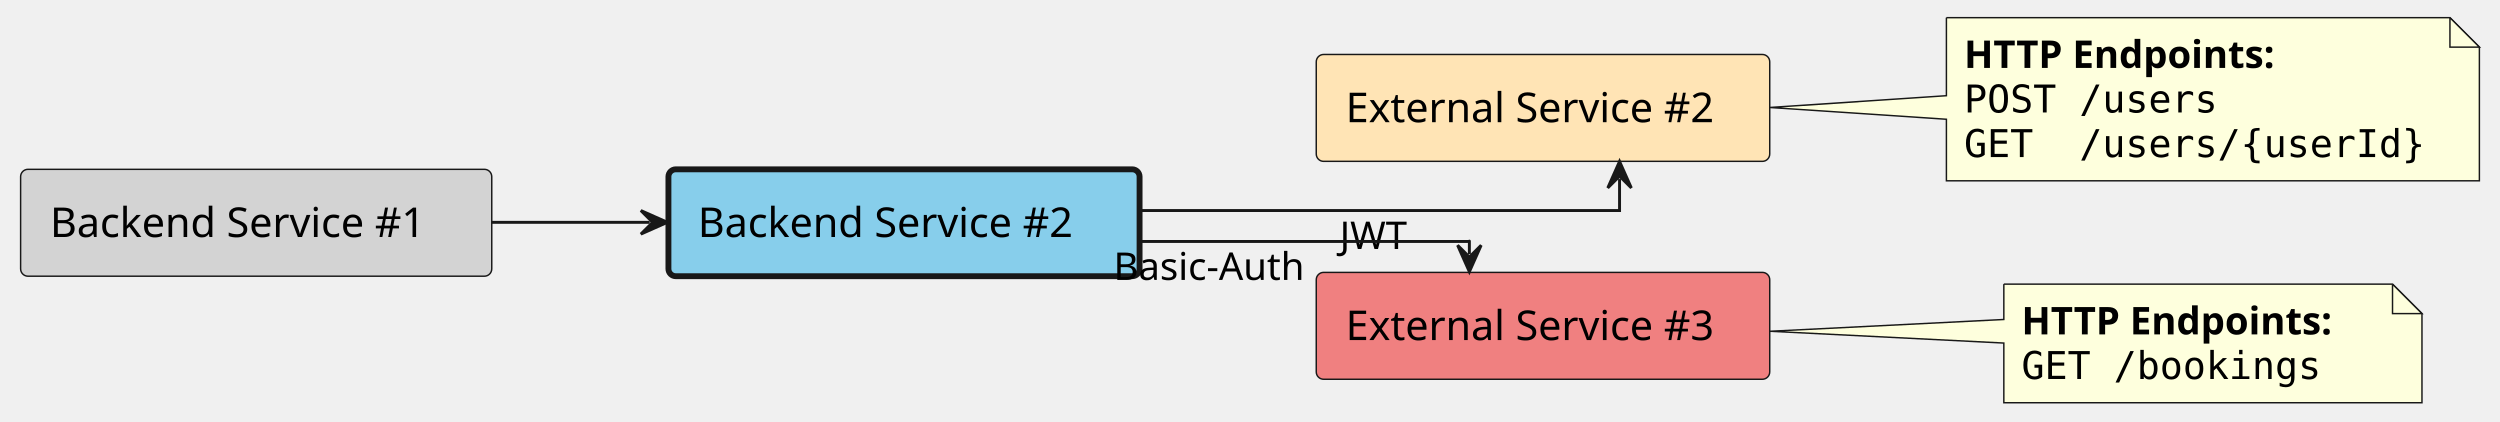
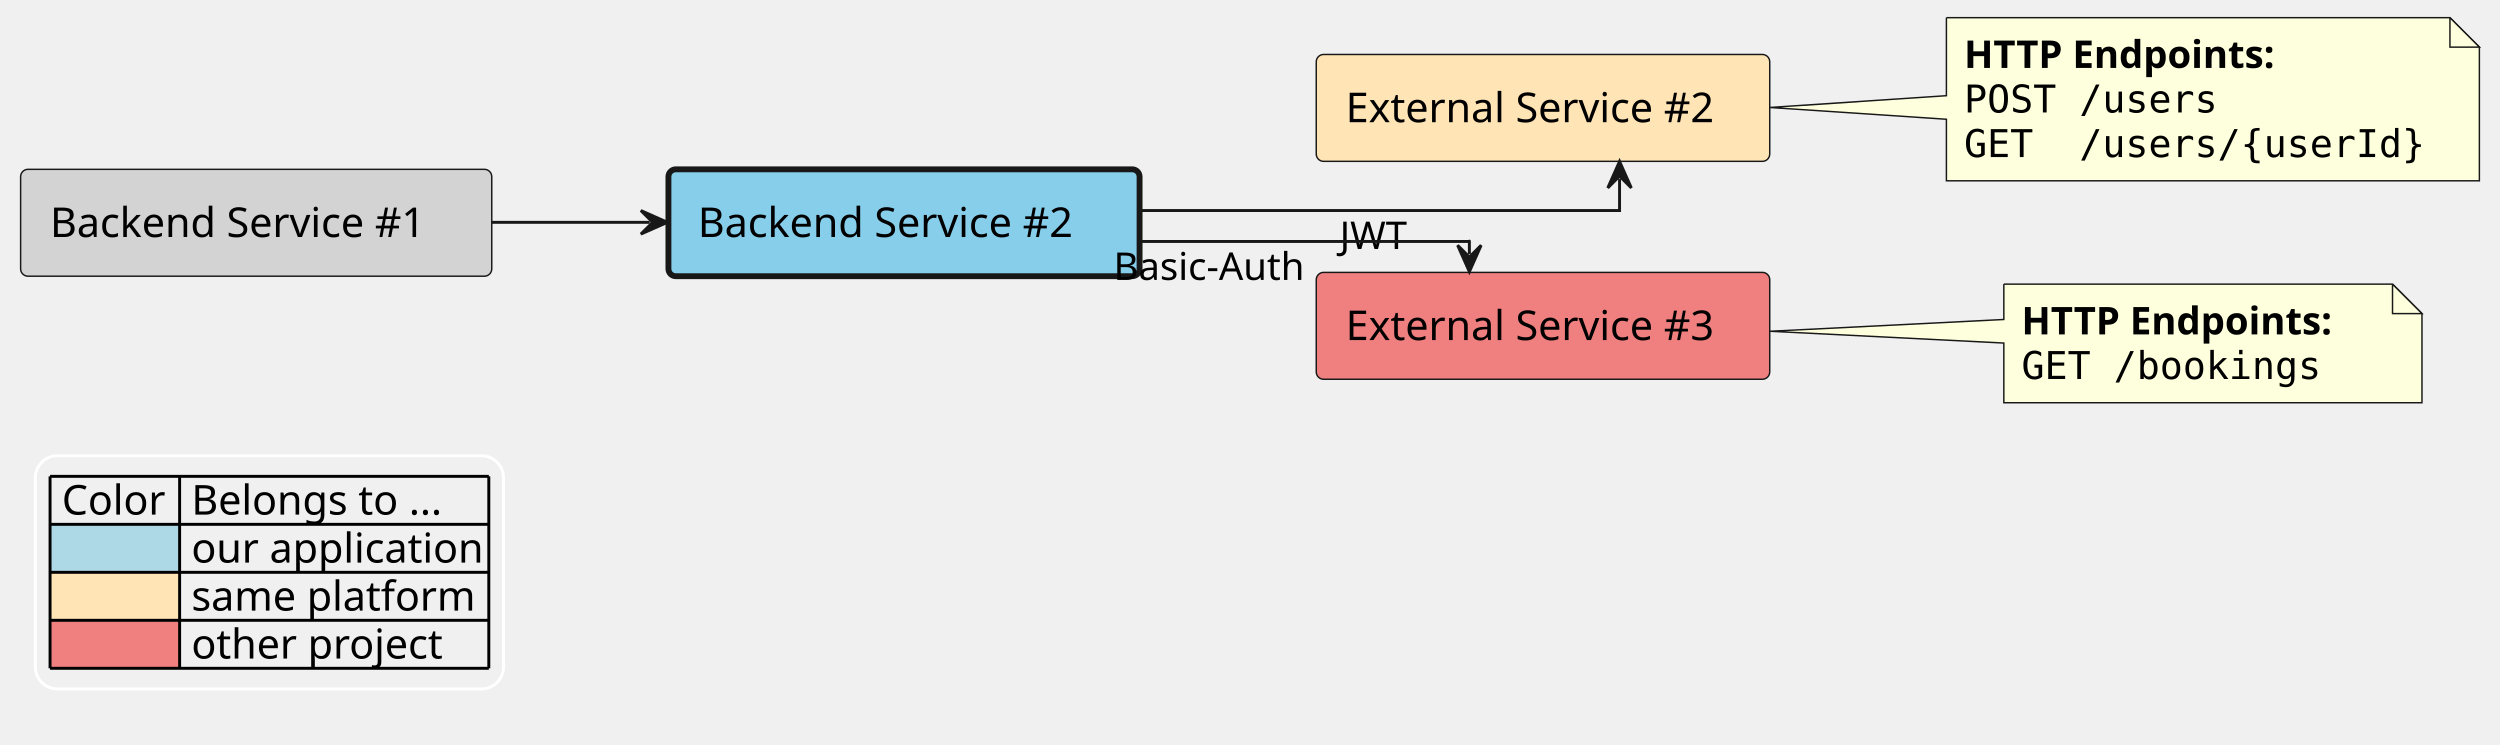
- <svg xmlns="http://www.w3.org/2000/svg" contentStyleType="text/css" height="143px" preserveAspectRatio="none" style="width:849px;height:143px;background:#FFFFFF;" version="1.1" viewBox="0 0 849 143" width="849px" zoomAndPan="magnify">
+ <svg xmlns="http://www.w3.org/2000/svg" contentStyleType="text/css" height="253px" preserveAspectRatio="none" style="width:849px;height:253px;background:#FFFFFF;" version="1.1" viewBox="0 0 849 253" width="849px" zoomAndPan="magnify">
  <defs />
  <g>
    <g id="elem_platform__application__backend_service_1">
      <rect fill="#D3D3D3" height="36.297" rx="2.5" ry="2.5" style="stroke:#181818;stroke-width:0.5;" width="160" x="7" y="57.5" />
      <text fill="#000000" font-family="sans-serif" font-size="14" lengthAdjust="spacing" textLength="140" x="17" y="80.495">Backend Service #1</text>
    </g>
    <g id="elem_platform__application__backend_service_2">
      <rect fill="#87CEEB" height="36.297" rx="2.5" ry="2.5" style="stroke:#181818;stroke-width:2.0;" width="160" x="227" y="57.5" />
      <text fill="#000000" font-family="sans-serif" font-size="14" lengthAdjust="spacing" textLength="140" x="237" y="80.495">Backend Service #2</text>
    </g>
    <g id="elem_platform__external_service_2">
      <rect fill="#FFE4B5" height="36.297" rx="2.5" ry="2.5" style="stroke:#181818;stroke-width:0.5;" width="154" x="447" y="18.5" />
      <text fill="#000000" font-family="sans-serif" font-size="14" lengthAdjust="spacing" textLength="134" x="457" y="41.495">External Service #2</text>
    </g>
    <g id="elem_GMN5">
      <path d="M661,6 L661,32.5 L601.02,36.5 L661,40.5 L661,61.398 A0,0 0 0 0 661,61.398 L842,61.398 A0,0 0 0 0 842,61.398 L842,16 L832,6 L661,6 A0,0 0 0 0 661,6 " fill="#FEFFDD" style="stroke:#181818;stroke-width:0.5;" />
      <path d="M832,6 L832,16 L842,16 L832,6 " fill="#FEFFDD" style="stroke:#181818;stroke-width:0.5;" />
      <text fill="#000000" font-family="sans-serif" font-size="13" font-weight="bold" lengthAdjust="spacing" textLength="121" x="667" y="23.067">HTTP Endpoints:</text>
      <text fill="#000000" font-family="monospace" font-size="13" lengthAdjust="spacing" textLength="88" x="667" y="38.2">POST /users</text>
      <text fill="#000000" font-family="monospace" font-size="13" lengthAdjust="spacing" textLength="160" x="667" y="53.333">GET  /users/{userId}</text>
    </g>
    <g id="elem_other_project__external_service_3">
      <rect fill="#F08080" height="36.297" rx="2.5" ry="2.5" style="stroke:#181818;stroke-width:0.5;" width="154" x="447" y="92.5" />
      <text fill="#000000" font-family="sans-serif" font-size="14" lengthAdjust="spacing" textLength="134" x="457" y="115.495">External Service #3</text>
    </g>
    <g id="elem_GMN9">
      <path d="M680.5,96.5 L680.5,108.5 L601.02,112.5 L680.5,116.5 L680.5,136.766 A0,0 0 0 0 680.5,136.766 L822.5,136.766 A0,0 0 0 0 822.5,136.766 L822.5,106.5 L812.5,96.5 L680.5,96.5 A0,0 0 0 0 680.5,96.5 " fill="#FEFFDD" style="stroke:#181818;stroke-width:0.5;" />
      <path d="M812.5,96.5 L812.5,106.5 L822.5,106.5 L812.5,96.5 " fill="#FEFFDD" style="stroke:#181818;stroke-width:0.5;" />
      <text fill="#000000" font-family="sans-serif" font-size="13" font-weight="bold" lengthAdjust="spacing" textLength="121" x="686.5" y="113.567">HTTP Endpoints:</text>
      <text fill="#000000" font-family="monospace" font-size="13" lengthAdjust="spacing" textLength="104" x="686.5" y="128.7">GET /bookings</text>
    </g>
    <g id="link_platform__application__backend_service_1_platform__application__backend_service_2">
      <path d="M167.05,75.5 C186.46,75.5 201.22,75.5 220.64,75.5 " fill="none" id="platform__application__backend_service_1-to-platform__application__backend_service_2" style="stroke:#181818;stroke-width:1.0;" />
      <polygon fill="#181818" points="226.64,75.5,217.64,71.5,221.64,75.5,217.64,79.5,226.64,75.5" style="stroke:#181818;stroke-width:1.0;" />
    </g>
    <g id="link_platform__application__backend_service_2_platform__external_service_2">
      <path d="M387.24,71.5 C458.02,71.5 550,71.5 550,71.5 C550,71.5 550,69.29 550,60.82 " fill="none" id="platform__application__backend_service_2-to-platform__external_service_2" style="stroke:#181818;stroke-width:1.0;" />
      <polygon fill="#181818" points="550,54.82,546,63.82,550,59.82,554,63.82,550,54.82" style="stroke:#181818;stroke-width:1.0;" />
      <text fill="#000000" font-family="sans-serif" font-size="13" lengthAdjust="spacing" textLength="21" x="454.96" y="84.567">JWT</text>
    </g>
    <g id="link_platform__application__backend_service_2_other_project__external_service_3">
      <path d="M387.03,82 C439.72,82 499,82 499,82 C499,82 499,80.7 499,86.29 " fill="none" id="platform__application__backend_service_2-to-other_project__external_service_3" style="stroke:#181818;stroke-width:1.0;" />
      <polygon fill="#181818" points="499,92.29,503,83.29,499,87.29,495,83.29,499,92.29" style="stroke:#181818;stroke-width:1.0;" />
      <text fill="#000000" font-family="sans-serif" font-size="13" lengthAdjust="spacing" textLength="69" x="378.16" y="95.067">Basic-Auth</text>
    </g>
+     <rect fill="none" height="79.188" id="_legend" rx="7.5" ry="7.5" style="stroke:#FFFFFF;stroke-width:1.0;" width="159" x="12" y="154.766" />
+     <text fill="#000000" font-family="sans-serif" font-size="14" lengthAdjust="spacing" textLength="36" x="21" y="174.761">Color</text>
+     <text fill="#000000" font-family="sans-serif" font-size="14" lengthAdjust="spacing" textLength="91" x="65" y="174.761">Belongs to ...</text>
+     <rect fill="#ADD8E6" height="16.297" style="stroke:none;stroke-width:1.0;" width="44" x="17" y="178.062" />
+     <text fill="#000000" font-family="sans-serif" font-size="14" lengthAdjust="spacing" textLength="4" x="17" y="191.058"> </text>
+     <text fill="#000000" font-family="sans-serif" font-size="14" lengthAdjust="spacing" textLength="101" x="65" y="191.058">our application</text>
+     <rect fill="#FFE4B5" height="16.297" style="stroke:none;stroke-width:1.0;" width="44" x="17" y="194.359" />
+     <text fill="#000000" font-family="sans-serif" font-size="14" lengthAdjust="spacing" textLength="4" x="17" y="207.355"> </text>
+     <text fill="#000000" font-family="sans-serif" font-size="14" lengthAdjust="spacing" textLength="98" x="65" y="207.355">same platform</text>
+     <rect fill="#F08080" height="16.297" style="stroke:none;stroke-width:1.0;" width="44" x="17" y="210.656" />
+     <text fill="#000000" font-family="sans-serif" font-size="14" lengthAdjust="spacing" textLength="4" x="17" y="223.651"> </text>
+     <text fill="#000000" font-family="sans-serif" font-size="14" lengthAdjust="spacing" textLength="89" x="65" y="223.651">other project</text>
+     <line style="stroke:#000000;stroke-width:1.0;" x1="17" x2="166" y1="161.766" y2="161.766" />
+     <line style="stroke:#000000;stroke-width:1.0;" x1="17" x2="166" y1="178.062" y2="178.062" />
+     <line style="stroke:#000000;stroke-width:1.0;" x1="17" x2="166" y1="194.359" y2="194.359" />
+     <line style="stroke:#000000;stroke-width:1.0;" x1="17" x2="166" y1="210.656" y2="210.656" />
+     <line style="stroke:#000000;stroke-width:1.0;" x1="17" x2="166" y1="226.953" y2="226.953" />
+     <line style="stroke:#000000;stroke-width:1.0;" x1="17" x2="17" y1="161.766" y2="226.953" />
+     <line style="stroke:#000000;stroke-width:1.0;" x1="61" x2="61" y1="161.766" y2="226.953" />
+     <line style="stroke:#000000;stroke-width:1.0;" x1="166" x2="166" y1="161.766" y2="226.953" />
  </g>
</svg>
